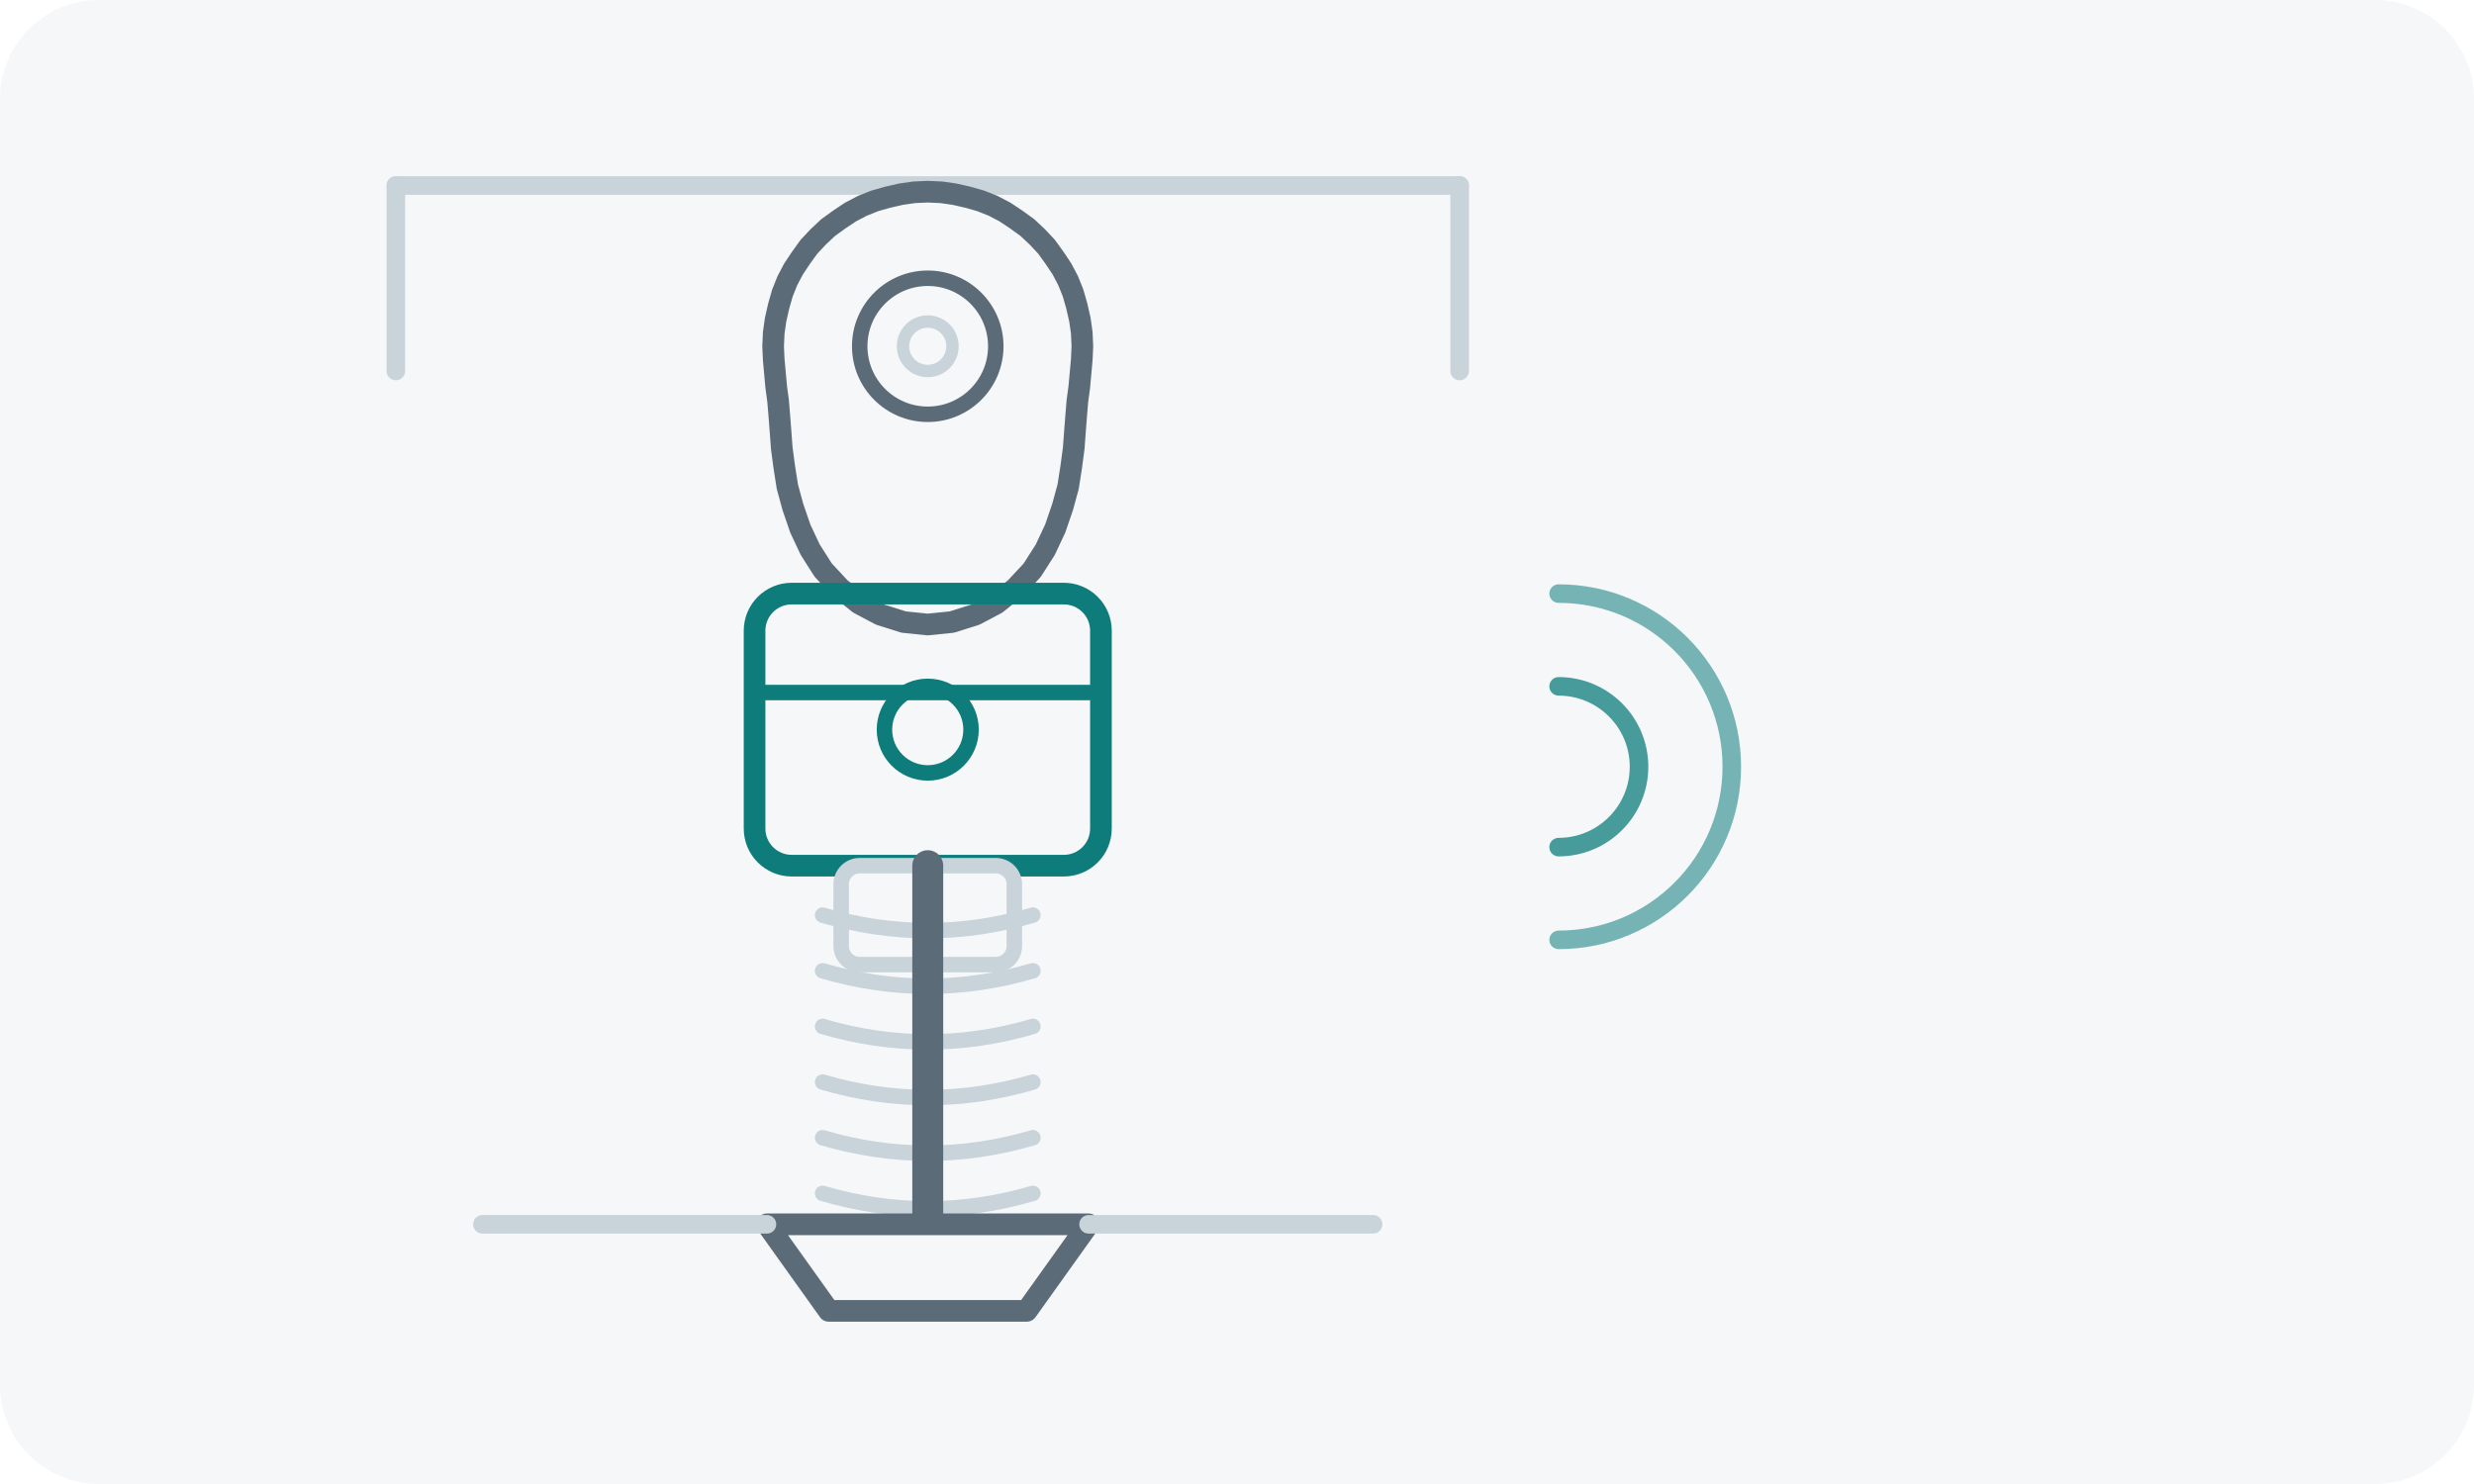
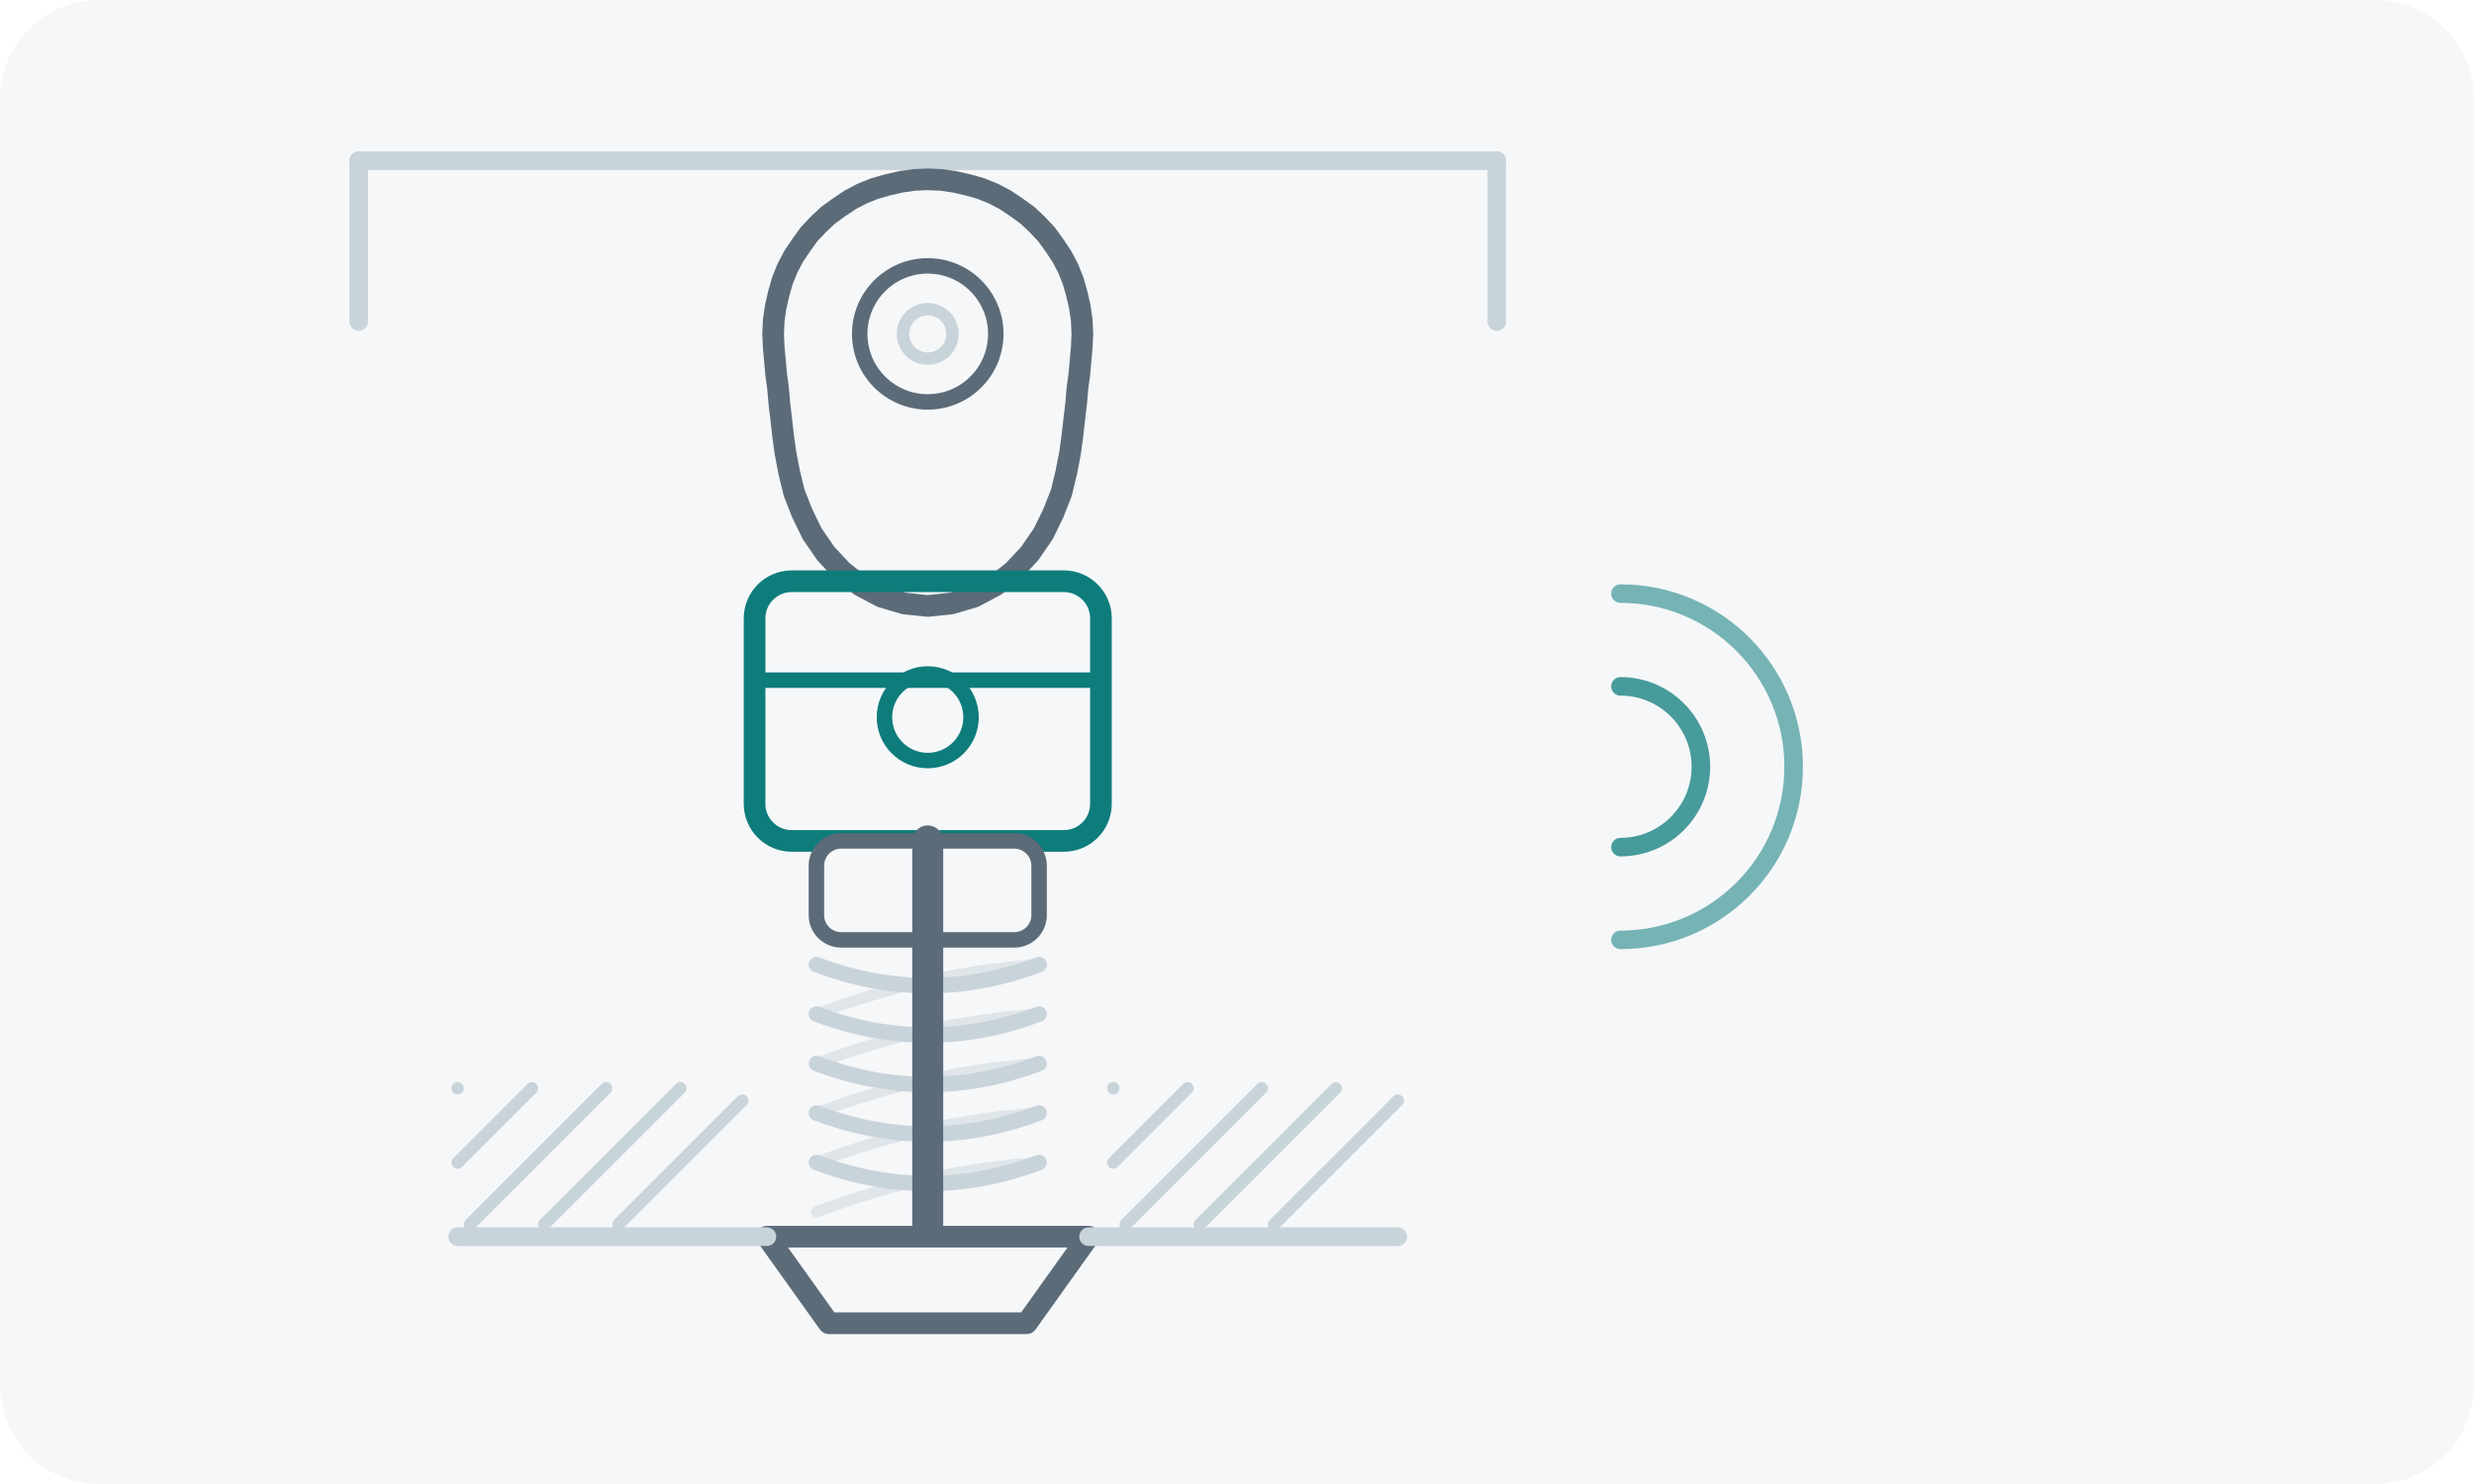
<svg xmlns="http://www.w3.org/2000/svg" viewBox="0 0 400 240" role="img" aria-label="Схема гидрокомпенсатора и клапана">
  <rect width="400" height="240" rx="16" fill="#F5F7F9" />
  <g fill="none" stroke-linecap="round" stroke-linejoin="round">
-     <path d="M 64.0 30.0 L 236.0 30.0" stroke="#C9D3DA" stroke-width="3" />
-     <path d="M 64.0 30.0 L 64.0 60.0" stroke="#C9D3DA" stroke-width="3" />
-     <path d="M 236.0 30.0 L 236.0 60.0" stroke="#C9D3DA" stroke-width="3" />
-     <path d="M 175.0 56.0 L 174.9 58.2 L 174.7 60.4 L 174.5 62.6 L 174.2 64.8 L 174.0 67.2 L 173.8 69.8 L 173.6 72.5 L 173.2 75.5 L 172.7 78.7 L 171.8 82.0 L 170.6 85.5 L 169.0 88.9 L 166.9 92.2 L 164.2 95.1 L 161.1 97.6 L 157.7 99.4 L 153.9 100.6 L 150.0 101.0 L 146.1 100.6 L 142.3 99.4 L 138.9 97.6 L 135.8 95.1 L 133.1 92.2 L 131.0 88.9 L 129.4 85.5 L 128.2 82.0 L 127.3 78.7 L 126.8 75.5 L 126.4 72.5 L 126.2 69.8 L 126.0 67.2 L 125.8 64.8 L 125.5 62.6 L 125.3 60.4 L 125.1 58.2 L 125.0 56.0 L 125.1 53.8 L 125.4 51.7 L 125.9 49.5 L 126.5 47.4 L 127.3 45.4 L 128.3 43.5 L 129.5 41.7 L 130.8 39.9 L 132.3 38.3 L 133.9 36.8 L 135.7 35.5 L 137.5 34.3 L 139.4 33.3 L 141.4 32.5 L 143.5 31.9 L 145.7 31.4 L 147.8 31.1 L 150.0 31.0 L 152.2 31.1 L 154.3 31.4 L 156.5 31.9 L 158.6 32.5 L 160.6 33.3 L 162.5 34.3 L 164.3 35.5 L 166.1 36.8 L 167.7 38.3 L 169.2 39.9 L 170.5 41.7 L 171.7 43.5 L 172.7 45.4 L 173.5 47.4 L 174.1 49.5 L 174.6 51.7 L 174.9 53.8 L 175.0 56.0 Z" stroke="#5C6B78" stroke-width="3.5" fill="#F5F7F9" />
-     <circle cx="150.0" cy="56.0" r="11.0" stroke="#5C6B78" stroke-width="2.5" fill="none" />
-     <circle cx="150.0" cy="56.0" r="4.0" stroke="#C9D3DA" stroke-width="2" fill="none" />
-     <rect x="122.0" y="96.0" width="56.0" height="44.0" rx="6" stroke="#0E7C7B" stroke-width="3.5" fill="none" />
-     <path d="M 122.0 112.0 L 178.0 112.0" stroke="#0E7C7B" stroke-width="2.5" />
-     <circle cx="150.0" cy="118.0" r="7.0" stroke="#0E7C7B" stroke-width="2.5" fill="none" />
-     <rect x="136.0" y="140.0" width="28.0" height="16.0" rx="3" stroke="#C9D3DA" stroke-width="2.5" fill="#F5F7F9" />
-     <path d="M 133 148 Q 150 153 167 148" stroke="#C9D3DA" stroke-width="2.5" fill="none" />
-     <path d="M 133 157 Q 150 162 167 157" stroke="#C9D3DA" stroke-width="2.5" fill="none" />
-     <path d="M 133 166 Q 150 171 167 166" stroke="#C9D3DA" stroke-width="2.5" fill="none" />
-     <path d="M 133 175 Q 150 180 167 175" stroke="#C9D3DA" stroke-width="2.5" fill="none" />
-     <path d="M 133 184 Q 150 189 167 184" stroke="#C9D3DA" stroke-width="2.5" fill="none" />
-     <path d="M 133 193 Q 150 198 167 193" stroke="#C9D3DA" stroke-width="2.5" fill="none" />
-     <path d="M 150.0 140.0 L 150.0 198.0" stroke="#5C6B78" stroke-width="5" />
-     <path d="M 124.0 198.0 L 176.0 198.0 L 166.0 212.0 L 134.0 212.0 Z" stroke="#5C6B78" stroke-width="3.5" fill="#F5F7F9" />
-     <path d="M 78.0 198.0 L 124.0 198.0" stroke="#C9D3DA" stroke-width="3" />
-     <path d="M 176.0 198.0 L 222.0 198.0" stroke="#C9D3DA" stroke-width="3" />
-     <path d="M 252 111 A 13 13 0 0 1 252 137" stroke="#0E7C7B" stroke-width="3" opacity="0.75" />
-     <path d="M 252 96 A 28 28 0 0 1 252 152" stroke="#0E7C7B" stroke-width="3" opacity="0.55" />
+     <path d="M 58.0 26.0 L 242.0 26.0" stroke="#C9D3DA" stroke-width="3" />
+     <path d="M 58.0 26.0 L 58.0 52.0" stroke="#C9D3DA" stroke-width="3" />
+     <path d="M 242.0 26.0 L 242.0 52.0" stroke="#C9D3DA" stroke-width="3" />
+     <path d="M 175.0 54.0 L 174.9 56.2 L 174.7 58.4 L 174.5 60.6 L 174.2 62.8 L 174.0 65.2 L 173.7 67.7 L 173.4 70.4 L 173.0 73.3 L 172.4 76.4 L 171.6 79.7 L 170.3 83.0 L 168.7 86.3 L 166.5 89.5 L 163.9 92.3 L 160.9 94.7 L 157.5 96.5 L 153.8 97.6 L 150.0 98.0 L 146.2 97.6 L 142.5 96.5 L 139.1 94.7 L 136.1 92.3 L 133.5 89.5 L 131.3 86.3 L 129.7 83.0 L 128.4 79.7 L 127.6 76.4 L 127.0 73.3 L 126.6 70.4 L 126.3 67.7 L 126.0 65.2 L 125.8 62.8 L 125.5 60.6 L 125.3 58.4 L 125.1 56.2 L 125.0 54.0 L 125.1 51.8 L 125.4 49.7 L 125.9 47.5 L 126.5 45.4 L 127.3 43.4 L 128.3 41.5 L 129.5 39.7 L 130.8 37.9 L 132.3 36.3 L 133.9 34.8 L 135.7 33.5 L 137.5 32.3 L 139.4 31.3 L 141.4 30.5 L 143.5 29.9 L 145.7 29.4 L 147.8 29.1 L 150.0 29.0 L 152.2 29.1 L 154.3 29.4 L 156.5 29.9 L 158.6 30.5 L 160.6 31.3 L 162.5 32.3 L 164.3 33.5 L 166.1 34.8 L 167.7 36.3 L 169.2 37.9 L 170.5 39.7 L 171.7 41.5 L 172.7 43.4 L 173.5 45.4 L 174.1 47.5 L 174.6 49.7 L 174.9 51.8 L 175.0 54.0 Z" stroke="#5C6B78" stroke-width="3.5" fill="#F5F7F9" />
+     <circle cx="150.0" cy="54.0" r="11.0" stroke="#5C6B78" stroke-width="2.5" fill="none" />
+     <circle cx="150.0" cy="54.0" r="4.0" stroke="#C9D3DA" stroke-width="2" fill="none" />
+     <rect x="122.0" y="94.0" width="56.0" height="42.0" rx="6" stroke="#0E7C7B" stroke-width="3.5" fill="none" />
+     <path d="M 122.0 110.0 L 178.0 110.0" stroke="#0E7C7B" stroke-width="2.5" />
+     <circle cx="150.0" cy="116.0" r="7.0" stroke="#0E7C7B" stroke-width="2.5" fill="none" />
+     <rect x="132.0" y="136.0" width="36.0" height="16.0" rx="4" stroke="#5C6B78" stroke-width="2.5" fill="#F5F7F9" />
+     <path d="M 132 156.0 Q 150 162.8 168 156.0" stroke="#C9D3DA" stroke-width="2.5" fill="none" />
+     <path d="M 168 156.0 Q 150 157.2 132 164.0" stroke="#C9D3DA" stroke-width="1.8" fill="none" opacity="0.5" />
+     <path d="M 132 164.0 Q 150 170.8 168 164.0" stroke="#C9D3DA" stroke-width="2.5" fill="none" />
+     <path d="M 168 164.0 Q 150 165.2 132 172.0" stroke="#C9D3DA" stroke-width="1.8" fill="none" opacity="0.5" />
+     <path d="M 132 172.0 Q 150 178.8 168 172.0" stroke="#C9D3DA" stroke-width="2.5" fill="none" />
+     <path d="M 168 172.0 Q 150 173.2 132 180.0" stroke="#C9D3DA" stroke-width="1.8" fill="none" opacity="0.5" />
+     <path d="M 132 180.0 Q 150 186.8 168 180.0" stroke="#C9D3DA" stroke-width="2.5" fill="none" />
+     <path d="M 168 180.0 Q 150 181.2 132 188.0" stroke="#C9D3DA" stroke-width="1.8" fill="none" opacity="0.5" />
+     <path d="M 132 188.0 Q 150 194.8 168 188.0" stroke="#C9D3DA" stroke-width="2.5" fill="none" />
+     <path d="M 168 188.0 Q 150 189.2 132 196.0" stroke="#C9D3DA" stroke-width="1.8" fill="none" opacity="0.5" />
+     <path d="M 150.0 136.0 L 150.0 200.0" stroke="#5C6B78" stroke-width="5" />
+     <path d="M 124.0 200.0 L 176.0 200.0 L 166.0 214.0 L 134.0 214.0 Z" stroke="#5C6B78" stroke-width="3.5" fill="#F5F7F9" />
+     <path d="M 74.0 200.0 L 124.0 200.0" stroke="#C9D3DA" stroke-width="3" />
+     <path d="M 176.0 200.0 L 226.0 200.0" stroke="#C9D3DA" stroke-width="3" />
+     <path d="M 74.0 176.0 L 74.0 176.0" stroke="#C9D3DA" stroke-width="2" />
+     <path d="M 86.0 176.0 L 74.0 188.0" stroke="#C9D3DA" stroke-width="2" />
+     <path d="M 98.0 176.0 L 76.0 198.0" stroke="#C9D3DA" stroke-width="2" />
+     <path d="M 110.0 176.0 L 88.0 198.0" stroke="#C9D3DA" stroke-width="2" />
+     <path d="M 120.0 178.0 L 100.0 198.0" stroke="#C9D3DA" stroke-width="2" />
+     <path d="M 180.0 176.0 L 180.0 176.0" stroke="#C9D3DA" stroke-width="2" />
+     <path d="M 192.0 176.0 L 180.0 188.0" stroke="#C9D3DA" stroke-width="2" />
+     <path d="M 204.0 176.0 L 182.0 198.0" stroke="#C9D3DA" stroke-width="2" />
+     <path d="M 216.0 176.0 L 194.0 198.0" stroke="#C9D3DA" stroke-width="2" />
+     <path d="M 226.0 178.0 L 206.0 198.0" stroke="#C9D3DA" stroke-width="2" />
+     <path d="M 262 111 A 13 13 0 0 1 262 137" stroke="#0E7C7B" stroke-width="3" opacity="0.75" />
+     <path d="M 262 96 A 28 28 0 0 1 262 152" stroke="#0E7C7B" stroke-width="3" opacity="0.55" />
  </g>
</svg>
